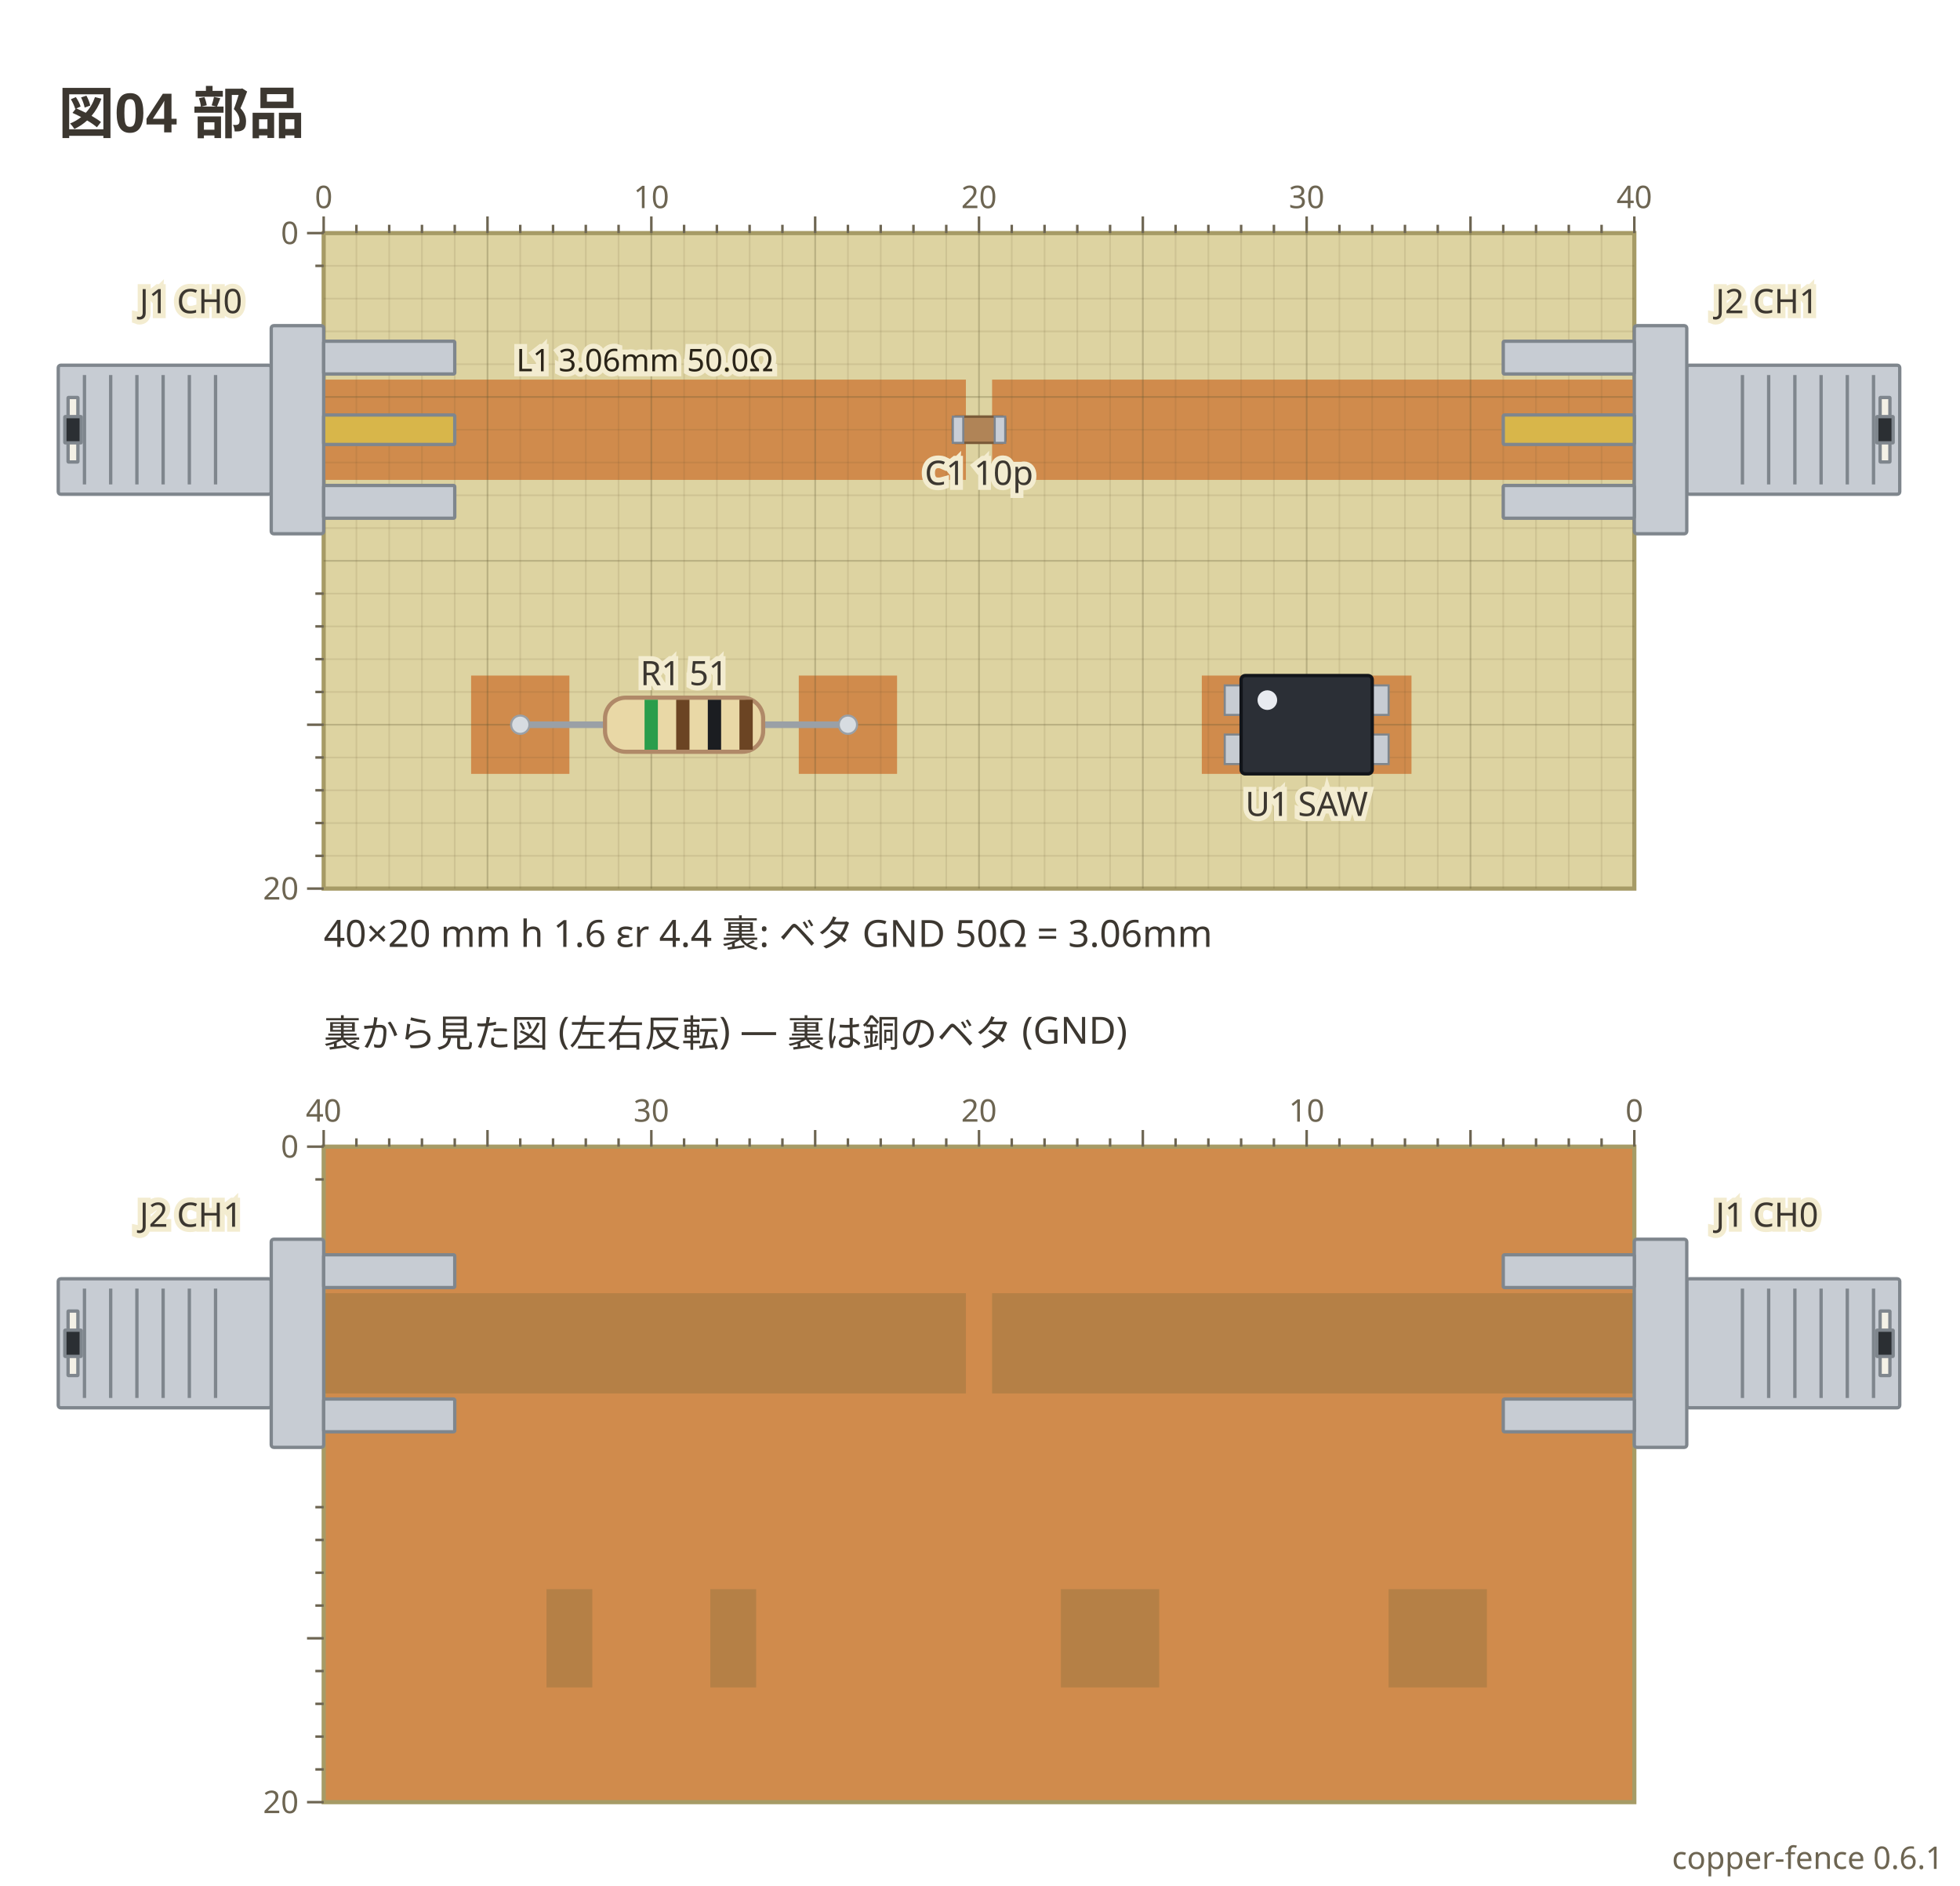
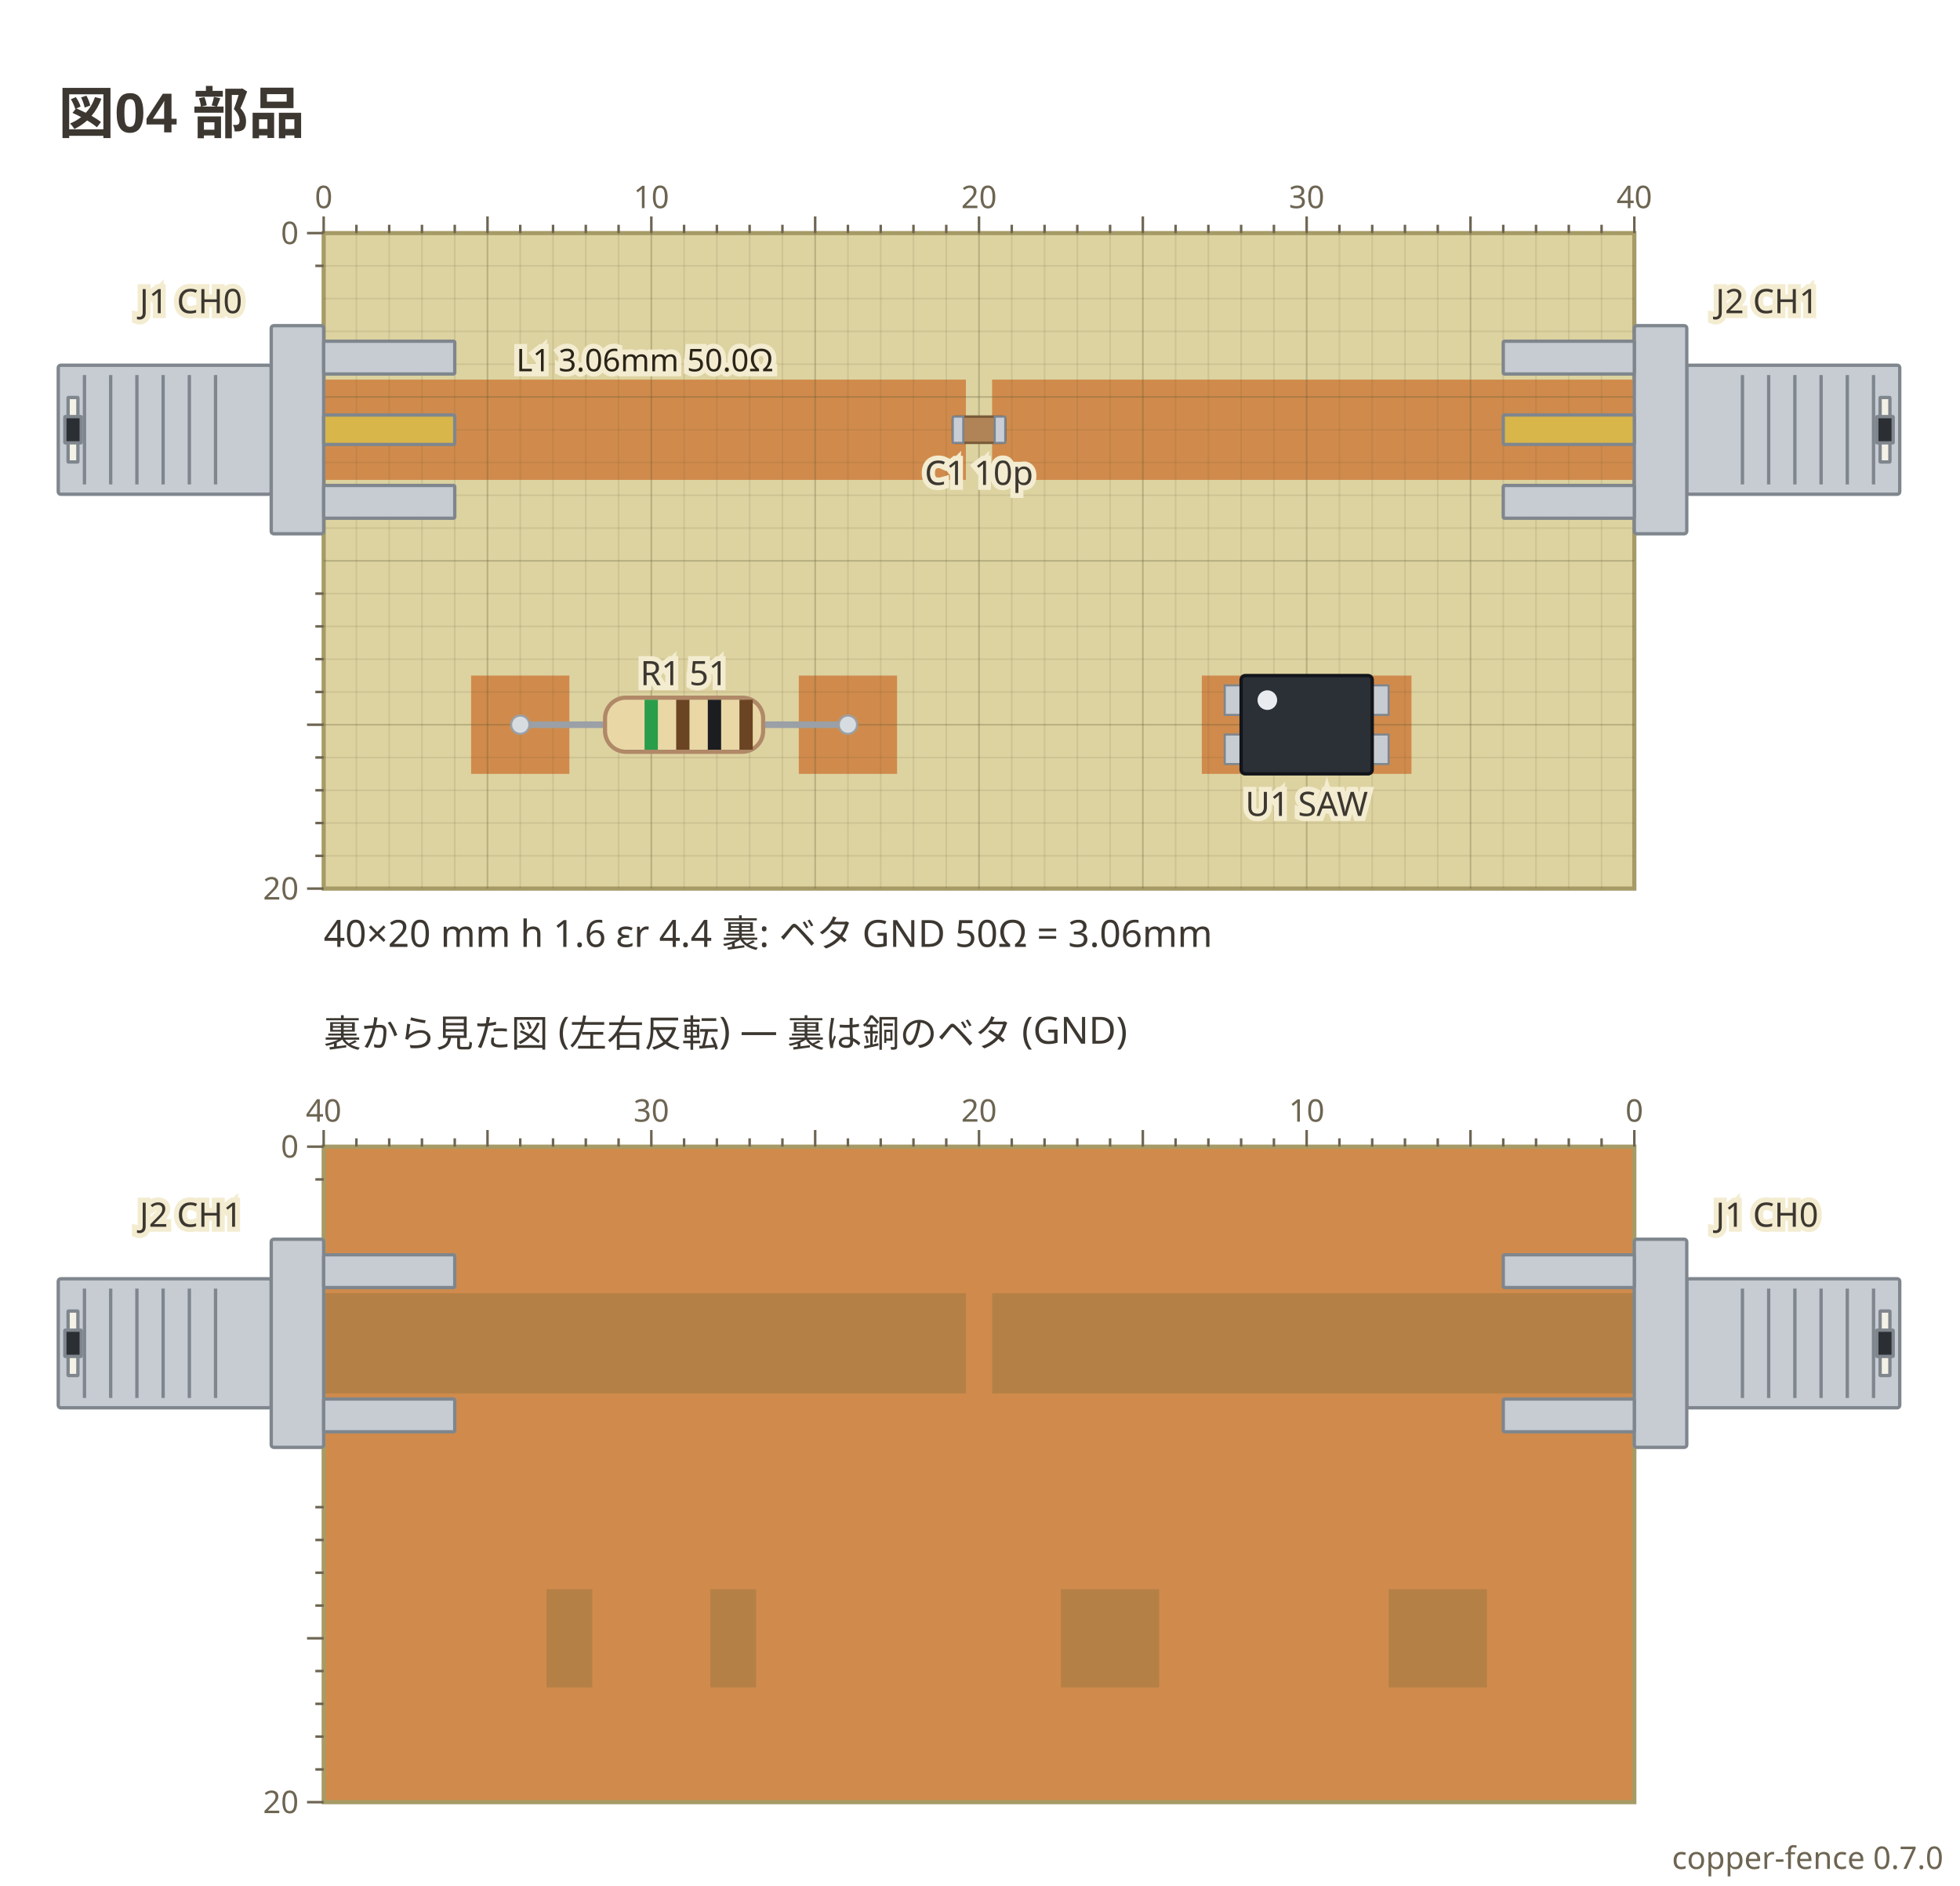
- <svg xmlns="http://www.w3.org/2000/svg" viewBox="0 0 471 453" width="471" height="453" data-copper-fence="0.6.1" role="img">
+ <svg xmlns="http://www.w3.org/2000/svg" viewBox="0 0 471 453" width="471" height="453" data-copper-fence="0.7.0" role="img">
  <text x="14" y="32" text-anchor="start" font-family="'Segoe UI', 'Helvetica Neue', Arial, 'Noto Sans', 'Hiragino Sans', 'Yu Gothic UI', 'Noto Sans CJK JP', sans-serif" fill="#3c3730" font-size="13.5" font-weight="600">図04 部品</text>
  <rect x="77.78" y="56" width="314.96" height="157.48" fill="#ddd3a1" stroke="#a69b66" stroke-width="1" />
  <g data-net="L1" fill="#d08b4c">
    <rect x="77.78" y="91.2" width="154.33" height="24.09" />
  </g>
  <g data-net="L1~2" fill="#d08b4c">
    <rect x="238.41" y="91.2" width="154.33" height="24.09" />
  </g>
  <g data-net="P1" fill="#d08b4c">
    <rect x="113.21" y="162.3" width="23.62" height="23.62" />
  </g>
  <g data-net="P2" fill="#d08b4c">
    <rect x="191.95" y="162.3" width="23.62" height="23.62" />
  </g>
  <g data-net="Q1" fill="#d08b4c">
    <rect x="288.8" y="162.3" width="11.02" height="23.62" />
  </g>
  <g data-net="Q2" fill="#d08b4c">
    <rect x="328.17" y="162.3" width="11.02" height="23.62" />
  </g>
  <g stroke="#5c5230" stroke-width="0.4">
    <line x1="85.65" y1="56" x2="85.65" y2="213.48" stroke-opacity="0.12" />
    <line x1="93.53" y1="56" x2="93.53" y2="213.48" stroke-opacity="0.12" />
    <line x1="101.4" y1="56" x2="101.4" y2="213.48" stroke-opacity="0.12" />
    <line x1="109.28" y1="56" x2="109.28" y2="213.48" stroke-opacity="0.12" />
    <line x1="117.15" y1="56" x2="117.15" y2="213.48" stroke-opacity="0.28" />
    <line x1="125.02" y1="56" x2="125.02" y2="213.48" stroke-opacity="0.12" />
    <line x1="132.9" y1="56" x2="132.9" y2="213.48" stroke-opacity="0.12" />
    <line x1="140.77" y1="56" x2="140.77" y2="213.48" stroke-opacity="0.12" />
    <line x1="148.65" y1="56" x2="148.65" y2="213.48" stroke-opacity="0.12" />
    <line x1="156.52" y1="56" x2="156.52" y2="213.48" stroke-opacity="0.28" />
    <line x1="164.39" y1="56" x2="164.39" y2="213.48" stroke-opacity="0.12" />
    <line x1="172.27" y1="56" x2="172.27" y2="213.48" stroke-opacity="0.12" />
    <line x1="180.14" y1="56" x2="180.14" y2="213.48" stroke-opacity="0.12" />
    <line x1="188.02" y1="56" x2="188.02" y2="213.48" stroke-opacity="0.12" />
    <line x1="195.89" y1="56" x2="195.89" y2="213.48" stroke-opacity="0.28" />
    <line x1="203.76" y1="56" x2="203.76" y2="213.48" stroke-opacity="0.12" />
    <line x1="211.64" y1="56" x2="211.64" y2="213.48" stroke-opacity="0.12" />
    <line x1="219.51" y1="56" x2="219.51" y2="213.48" stroke-opacity="0.12" />
    <line x1="227.39" y1="56" x2="227.39" y2="213.48" stroke-opacity="0.12" />
    <line x1="235.26" y1="56" x2="235.26" y2="213.48" stroke-opacity="0.28" />
    <line x1="243.13" y1="56" x2="243.13" y2="213.48" stroke-opacity="0.12" />
    <line x1="251.01" y1="56" x2="251.01" y2="213.48" stroke-opacity="0.12" />
    <line x1="258.88" y1="56" x2="258.88" y2="213.48" stroke-opacity="0.12" />
    <line x1="266.76" y1="56" x2="266.76" y2="213.48" stroke-opacity="0.12" />
    <line x1="274.63" y1="56" x2="274.63" y2="213.48" stroke-opacity="0.28" />
    <line x1="282.5" y1="56" x2="282.5" y2="213.48" stroke-opacity="0.12" />
    <line x1="290.38" y1="56" x2="290.38" y2="213.48" stroke-opacity="0.12" />
    <line x1="298.25" y1="56" x2="298.25" y2="213.48" stroke-opacity="0.12" />
    <line x1="306.13" y1="56" x2="306.13" y2="213.48" stroke-opacity="0.12" />
    <line x1="314" y1="56" x2="314" y2="213.48" stroke-opacity="0.28" />
    <line x1="321.87" y1="56" x2="321.87" y2="213.48" stroke-opacity="0.12" />
    <line x1="329.75" y1="56" x2="329.75" y2="213.48" stroke-opacity="0.12" />
    <line x1="337.62" y1="56" x2="337.62" y2="213.48" stroke-opacity="0.12" />
    <line x1="345.5" y1="56" x2="345.5" y2="213.48" stroke-opacity="0.12" />
    <line x1="353.37" y1="56" x2="353.37" y2="213.48" stroke-opacity="0.28" />
    <line x1="361.24" y1="56" x2="361.24" y2="213.48" stroke-opacity="0.12" />
    <line x1="369.12" y1="56" x2="369.12" y2="213.48" stroke-opacity="0.12" />
    <line x1="376.99" y1="56" x2="376.99" y2="213.48" stroke-opacity="0.12" />
    <line x1="384.87" y1="56" x2="384.87" y2="213.48" stroke-opacity="0.12" />
    <line x1="77.78" y1="63.87" x2="392.74" y2="63.87" stroke-opacity="0.12" />
    <line x1="77.78" y1="71.75" x2="392.74" y2="71.75" stroke-opacity="0.12" />
    <line x1="77.78" y1="79.62" x2="392.74" y2="79.62" stroke-opacity="0.12" />
    <line x1="77.78" y1="87.5" x2="392.74" y2="87.5" stroke-opacity="0.12" />
    <line x1="77.78" y1="95.37" x2="392.74" y2="95.37" stroke-opacity="0.28" />
    <line x1="77.78" y1="103.24" x2="392.74" y2="103.24" stroke-opacity="0.12" />
    <line x1="77.78" y1="111.12" x2="392.74" y2="111.12" stroke-opacity="0.12" />
    <line x1="77.78" y1="118.99" x2="392.74" y2="118.99" stroke-opacity="0.12" />
    <line x1="77.78" y1="126.87" x2="392.74" y2="126.87" stroke-opacity="0.12" />
    <line x1="77.78" y1="134.74" x2="392.74" y2="134.74" stroke-opacity="0.28" />
    <line x1="77.78" y1="142.61" x2="392.74" y2="142.61" stroke-opacity="0.12" />
    <line x1="77.78" y1="150.49" x2="392.74" y2="150.49" stroke-opacity="0.12" />
    <line x1="77.78" y1="158.36" x2="392.74" y2="158.36" stroke-opacity="0.12" />
    <line x1="77.78" y1="166.24" x2="392.74" y2="166.24" stroke-opacity="0.12" />
    <line x1="77.78" y1="174.11" x2="392.74" y2="174.11" stroke-opacity="0.28" />
    <line x1="77.78" y1="181.98" x2="392.74" y2="181.98" stroke-opacity="0.12" />
    <line x1="77.78" y1="189.86" x2="392.74" y2="189.86" stroke-opacity="0.12" />
    <line x1="77.78" y1="197.73" x2="392.74" y2="197.73" stroke-opacity="0.12" />
    <line x1="77.78" y1="205.61" x2="392.74" y2="205.61" stroke-opacity="0.12" />
  </g>
  <g data-part="J1" transform="translate(77.78 103.24) rotate(0)">
    <rect x="-63.78" y="-15.5" width="51.18" height="31" rx="0.6" fill="#c7ccd3" stroke="#7f868d" stroke-width="0.8" />
    <line x1="-57.48" y1="-13.14" x2="-57.48" y2="13.14" stroke="#7f868d" stroke-width="0.8" />
    <line x1="-51.18" y1="-13.14" x2="-51.18" y2="13.14" stroke="#7f868d" stroke-width="0.8" />
    <line x1="-44.88" y1="-13.14" x2="-44.88" y2="13.14" stroke="#7f868d" stroke-width="0.8" />
    <line x1="-38.58" y1="-13.14" x2="-38.58" y2="13.14" stroke="#7f868d" stroke-width="0.8" />
    <line x1="-32.28" y1="-13.14" x2="-32.28" y2="13.14" stroke="#7f868d" stroke-width="0.8" />
    <line x1="-25.98" y1="-13.14" x2="-25.98" y2="13.14" stroke="#7f868d" stroke-width="0.8" />
    <rect x="-61.42" y="-7.75" width="2.36" height="15.5" rx="0.1" fill="#f4f1e6" stroke="#7f868d" stroke-width="0.8" />
    <rect x="-62.2" y="-3.15" width="3.94" height="6.3" rx="0.1" fill="#2b2f33" stroke="#7f868d" stroke-width="0.8" />
    <rect x="-12.6" y="-25" width="12.6" height="50" rx="0.6" fill="#c7ccd3" stroke="#7f868d" stroke-width="0.8" />
    <rect x="0" y="-21.26" width="31.5" height="7.87" rx="0.3" fill="#c7ccd3" stroke="#7f868d" stroke-width="0.8" />
    <rect x="0" y="13.39" width="31.5" height="7.87" rx="0.3" fill="#c7ccd3" stroke="#7f868d" stroke-width="0.8" />
    <rect x="0" y="-3.54" width="31.5" height="7.09" rx="0.3" fill="#d8b64a" stroke="#7f868d" stroke-width="0.8" />
  </g>
  <g data-part="J2" transform="translate(392.74 103.24) rotate(180)">
    <rect x="-63.78" y="-15.5" width="51.18" height="31" rx="0.6" fill="#c7ccd3" stroke="#7f868d" stroke-width="0.8" />
    <line x1="-57.48" y1="-13.14" x2="-57.48" y2="13.14" stroke="#7f868d" stroke-width="0.8" />
    <line x1="-51.18" y1="-13.14" x2="-51.18" y2="13.14" stroke="#7f868d" stroke-width="0.8" />
    <line x1="-44.88" y1="-13.14" x2="-44.88" y2="13.14" stroke="#7f868d" stroke-width="0.8" />
    <line x1="-38.58" y1="-13.14" x2="-38.58" y2="13.14" stroke="#7f868d" stroke-width="0.8" />
    <line x1="-32.28" y1="-13.14" x2="-32.28" y2="13.14" stroke="#7f868d" stroke-width="0.8" />
    <line x1="-25.98" y1="-13.14" x2="-25.98" y2="13.14" stroke="#7f868d" stroke-width="0.8" />
    <rect x="-61.42" y="-7.75" width="2.36" height="15.5" rx="0.1" fill="#f4f1e6" stroke="#7f868d" stroke-width="0.8" />
    <rect x="-62.2" y="-3.15" width="3.94" height="6.3" rx="0.1" fill="#2b2f33" stroke="#7f868d" stroke-width="0.8" />
    <rect x="-12.6" y="-25" width="12.6" height="50" rx="0.6" fill="#c7ccd3" stroke="#7f868d" stroke-width="0.8" />
    <rect x="0" y="-21.26" width="31.5" height="7.87" rx="0.3" fill="#c7ccd3" stroke="#7f868d" stroke-width="0.8" />
    <rect x="0" y="13.39" width="31.5" height="7.87" rx="0.3" fill="#c7ccd3" stroke="#7f868d" stroke-width="0.8" />
    <rect x="0" y="-3.54" width="31.5" height="7.09" rx="0.3" fill="#d8b64a" stroke="#7f868d" stroke-width="0.8" />
  </g>
  <g data-part="C1" transform="translate(235.26 103.24) rotate(0)">
    <rect x="-6.3" y="-3.15" width="12.6" height="6.3" rx="0.6" fill="#b08457" stroke="#7a5a38" stroke-width="0.6" />
    <rect x="-6.3" y="-3.15" width="2.52" height="6.3" fill="#c9ced6" stroke="#7c848e" stroke-width="0.5" />
    <rect x="3.78" y="-3.15" width="2.52" height="6.3" fill="#c9ced6" stroke="#7c848e" stroke-width="0.5" />
  </g>
  <g data-part="R1" transform="translate(164.39 174.11) rotate(0)">
    <line x1="-39.37" y1="0" x2="39.37" y2="0" stroke="#9aa0a6" stroke-width="1.6" stroke-linecap="round" />
    <circle cx="-39.37" cy="0" r="2.2" fill="#d7dce1" stroke="#9aa0a6" stroke-width="0.5" />
    <circle cx="39.37" cy="0" r="2.2" fill="#d7dce1" stroke="#9aa0a6" stroke-width="0.5" />
    <rect x="-19" y="-6.5" width="38" height="13" rx="5" fill="#e9d8a6" stroke="#b08968" />
    <rect x="-9.5" y="-6" width="3.2" height="12" fill="#2a9d4b" />
    <rect x="-1.9" y="-6" width="3.2" height="12" fill="#6b4423" />
    <rect x="5.7" y="-6" width="3.2" height="12" fill="#1b1d21" />
    <rect x="13.3" y="-6" width="3.2" height="12" fill="#6b4423" />
  </g>
  <g data-part="U1" transform="translate(314 174.11) rotate(0)">
    <rect x="-19.69" y="-9.45" width="7.09" height="7.09" fill="#c7ccd3" stroke="#7f868d" stroke-width="0.5" />
    <rect x="-19.69" y="2.36" width="7.09" height="7.09" fill="#c7ccd3" stroke="#7f868d" stroke-width="0.5" />
    <rect x="12.6" y="2.36" width="7.09" height="7.09" fill="#c7ccd3" stroke="#7f868d" stroke-width="0.5" />
    <rect x="12.6" y="-9.45" width="7.09" height="7.09" fill="#c7ccd3" stroke="#7f868d" stroke-width="0.5" />
    <rect x="-15.75" y="-11.81" width="31.5" height="23.62" rx="1" fill="#2b2f36" stroke="#12151a" stroke-width="0.8" />
    <circle cx="-9.45" cy="-5.91" r="2.36" fill="#e8ebf0" />
  </g>
  <text x="154.94" y="89.2" text-anchor="middle" font-family="ui-sans-serif, system-ui, sans-serif" stroke="#f3ecd0" stroke-width="2.4" paint-order="stroke" fill="#2a2418" font-size="7.5">L1 3.06mm 50.0Ω</text>
  <text x="45.89" y="75.24" text-anchor="middle" font-family="ui-sans-serif, system-ui, sans-serif" stroke="#f3ecd0" stroke-width="2.4" paint-order="stroke" fill="#3c3730" font-size="8.1">J1 CH0</text>
  <text x="424.63" y="75.24" text-anchor="middle" font-family="ui-sans-serif, system-ui, sans-serif" stroke="#f3ecd0" stroke-width="2.4" paint-order="stroke" fill="#3c3730" font-size="8.1">J2 CH1</text>
  <text x="235.26" y="116.49" text-anchor="middle" font-family="ui-sans-serif, system-ui, sans-serif" stroke="#f3ecd0" stroke-width="2.4" paint-order="stroke" fill="#3c3730" font-size="8.1">C1 10p</text>
  <text x="164.39" y="164.61" text-anchor="middle" font-family="ui-sans-serif, system-ui, sans-serif" stroke="#f3ecd0" stroke-width="2.4" paint-order="stroke" fill="#3c3730" font-size="8.1">R1 51</text>
  <text x="314" y="196.02" text-anchor="middle" font-family="ui-sans-serif, system-ui, sans-serif" stroke="#f3ecd0" stroke-width="2.4" paint-order="stroke" fill="#3c3730" font-size="8.1">U1 SAW</text>
  <g stroke="#6d6552" stroke-width="0.6">
    <line x1="77.78" y1="52" x2="77.78" y2="56" />
    <text x="77.78" y="50" text-anchor="middle" font-family="ui-sans-serif, system-ui, sans-serif" fill="#6d6552" font-size="7.5" stroke="none">0</text>
    <line x1="85.65" y1="54" x2="85.65" y2="56" />
    <line x1="93.53" y1="54" x2="93.53" y2="56" />
    <line x1="101.4" y1="54" x2="101.4" y2="56" />
    <line x1="109.28" y1="54" x2="109.28" y2="56" />
    <line x1="117.15" y1="52" x2="117.15" y2="56" />
    <line x1="125.02" y1="54" x2="125.02" y2="56" />
    <line x1="132.9" y1="54" x2="132.9" y2="56" />
    <line x1="140.77" y1="54" x2="140.77" y2="56" />
    <line x1="148.65" y1="54" x2="148.65" y2="56" />
    <line x1="156.52" y1="52" x2="156.52" y2="56" />
    <text x="156.52" y="50" text-anchor="middle" font-family="ui-sans-serif, system-ui, sans-serif" fill="#6d6552" font-size="7.5" stroke="none">10</text>
    <line x1="164.39" y1="54" x2="164.39" y2="56" />
    <line x1="172.27" y1="54" x2="172.27" y2="56" />
    <line x1="180.14" y1="54" x2="180.14" y2="56" />
    <line x1="188.02" y1="54" x2="188.02" y2="56" />
    <line x1="195.89" y1="52" x2="195.89" y2="56" />
    <line x1="203.76" y1="54" x2="203.76" y2="56" />
    <line x1="211.64" y1="54" x2="211.64" y2="56" />
    <line x1="219.51" y1="54" x2="219.51" y2="56" />
    <line x1="227.39" y1="54" x2="227.39" y2="56" />
    <line x1="235.26" y1="52" x2="235.26" y2="56" />
    <text x="235.26" y="50" text-anchor="middle" font-family="ui-sans-serif, system-ui, sans-serif" fill="#6d6552" font-size="7.5" stroke="none">20</text>
    <line x1="243.13" y1="54" x2="243.13" y2="56" />
    <line x1="251.01" y1="54" x2="251.01" y2="56" />
    <line x1="258.88" y1="54" x2="258.88" y2="56" />
    <line x1="266.76" y1="54" x2="266.76" y2="56" />
    <line x1="274.63" y1="52" x2="274.63" y2="56" />
    <line x1="282.5" y1="54" x2="282.5" y2="56" />
    <line x1="290.38" y1="54" x2="290.38" y2="56" />
    <line x1="298.25" y1="54" x2="298.25" y2="56" />
    <line x1="306.13" y1="54" x2="306.13" y2="56" />
    <line x1="314" y1="52" x2="314" y2="56" />
    <text x="314" y="50" text-anchor="middle" font-family="ui-sans-serif, system-ui, sans-serif" fill="#6d6552" font-size="7.5" stroke="none">30</text>
    <line x1="321.87" y1="54" x2="321.87" y2="56" />
    <line x1="329.75" y1="54" x2="329.75" y2="56" />
    <line x1="337.62" y1="54" x2="337.62" y2="56" />
    <line x1="345.5" y1="54" x2="345.5" y2="56" />
    <line x1="353.37" y1="52" x2="353.37" y2="56" />
    <line x1="361.24" y1="54" x2="361.24" y2="56" />
    <line x1="369.12" y1="54" x2="369.12" y2="56" />
    <line x1="376.99" y1="54" x2="376.99" y2="56" />
    <line x1="384.87" y1="54" x2="384.87" y2="56" />
    <line x1="392.74" y1="52" x2="392.74" y2="56" />
    <text x="392.74" y="50" text-anchor="middle" font-family="ui-sans-serif, system-ui, sans-serif" fill="#6d6552" font-size="7.5" stroke="none">40</text>
    <line x1="73.78" y1="56" x2="77.78" y2="56" />
    <text x="71.78" y="58.63" text-anchor="end" font-family="ui-sans-serif, system-ui, sans-serif" fill="#6d6552" font-size="7.5" stroke="none">0</text>
    <line x1="75.78" y1="63.87" x2="77.78" y2="63.87" />
    <line x1="75.78" y1="142.61" x2="77.78" y2="142.61" />
    <line x1="75.78" y1="150.49" x2="77.78" y2="150.49" />
    <line x1="75.78" y1="158.36" x2="77.78" y2="158.36" />
    <line x1="75.78" y1="166.24" x2="77.78" y2="166.24" />
    <line x1="73.78" y1="174.11" x2="77.78" y2="174.11" />
    <line x1="75.78" y1="181.98" x2="77.78" y2="181.98" />
    <line x1="75.78" y1="189.86" x2="77.78" y2="189.86" />
    <line x1="75.78" y1="197.73" x2="77.78" y2="197.73" />
    <line x1="75.78" y1="205.61" x2="77.78" y2="205.61" />
    <line x1="73.78" y1="213.48" x2="77.78" y2="213.48" />
    <text x="71.78" y="216.11" text-anchor="end" font-family="ui-sans-serif, system-ui, sans-serif" fill="#6d6552" font-size="7.5" stroke="none">20</text>
  </g>
  <text x="77.78" y="227.48" text-anchor="start" font-family="ui-sans-serif, system-ui, sans-serif" fill="#3c3730" font-size="9">40×20 mm  h 1.6  εr 4.4  裏: ベタ GND   50Ω = 3.06mm</text>
  <text x="77.78" y="251.48" text-anchor="start" font-family="ui-sans-serif, system-ui, sans-serif" fill="#3c3730" font-size="9">裏から見た図 (左右反転) — 裏は銅のベタ (GND)</text>
  <rect x="77.78" y="275.48" width="314.96" height="157.48" fill="#d08b4c" stroke="#a69b66" stroke-width="1" />
  <g opacity="0.28" fill="#6f6436">
    <rect x="238.41" y="310.68" width="154.33" height="24.09" />
    <rect x="77.78" y="310.68" width="154.33" height="24.09" />
    <rect x="333.69" y="381.78" width="23.62" height="23.62" />
    <rect x="254.94" y="381.78" width="23.62" height="23.62" />
    <rect x="170.69" y="381.78" width="11.02" height="23.62" />
    <rect x="131.32" y="381.78" width="11.02" height="23.62" />
  </g>
  <g transform="translate(392.74 322.72) scale(-1 1) rotate(0)">
    <rect x="-63.78" y="-15.5" width="51.18" height="31" rx="0.6" fill="#c7ccd3" stroke="#7f868d" stroke-width="0.8" />
    <line x1="-57.48" y1="-13.14" x2="-57.48" y2="13.14" stroke="#7f868d" stroke-width="0.8" />
    <line x1="-51.18" y1="-13.14" x2="-51.18" y2="13.14" stroke="#7f868d" stroke-width="0.8" />
    <line x1="-44.88" y1="-13.14" x2="-44.88" y2="13.14" stroke="#7f868d" stroke-width="0.8" />
    <line x1="-38.58" y1="-13.14" x2="-38.58" y2="13.14" stroke="#7f868d" stroke-width="0.8" />
    <line x1="-32.28" y1="-13.14" x2="-32.28" y2="13.14" stroke="#7f868d" stroke-width="0.8" />
    <line x1="-25.98" y1="-13.14" x2="-25.98" y2="13.14" stroke="#7f868d" stroke-width="0.8" />
    <rect x="-61.42" y="-7.75" width="2.36" height="15.5" rx="0.1" fill="#f4f1e6" stroke="#7f868d" stroke-width="0.8" />
    <rect x="-62.2" y="-3.15" width="3.94" height="6.3" rx="0.1" fill="#2b2f33" stroke="#7f868d" stroke-width="0.8" />
    <rect x="-12.6" y="-25" width="12.6" height="50" rx="0.6" fill="#c7ccd3" stroke="#7f868d" stroke-width="0.8" />
    <rect x="0" y="-21.26" width="31.5" height="7.87" rx="0.3" fill="#c7ccd3" stroke="#7f868d" stroke-width="0.8" />
    <rect x="0" y="13.39" width="31.5" height="7.87" rx="0.3" fill="#c7ccd3" stroke="#7f868d" stroke-width="0.8" />
  </g>
  <text x="424.63" y="294.72" text-anchor="middle" font-family="ui-sans-serif, system-ui, sans-serif" stroke="#f3ecd0" stroke-width="2.4" paint-order="stroke" fill="#3c3730" font-size="8.1">J1 CH0</text>
  <g transform="translate(77.78 322.72) scale(-1 1) rotate(180)">
    <rect x="-63.78" y="-15.5" width="51.18" height="31" rx="0.6" fill="#c7ccd3" stroke="#7f868d" stroke-width="0.8" />
    <line x1="-57.48" y1="-13.14" x2="-57.48" y2="13.14" stroke="#7f868d" stroke-width="0.8" />
    <line x1="-51.18" y1="-13.14" x2="-51.18" y2="13.14" stroke="#7f868d" stroke-width="0.8" />
    <line x1="-44.88" y1="-13.14" x2="-44.88" y2="13.14" stroke="#7f868d" stroke-width="0.8" />
    <line x1="-38.58" y1="-13.14" x2="-38.58" y2="13.14" stroke="#7f868d" stroke-width="0.8" />
    <line x1="-32.28" y1="-13.14" x2="-32.28" y2="13.14" stroke="#7f868d" stroke-width="0.8" />
    <line x1="-25.98" y1="-13.14" x2="-25.98" y2="13.14" stroke="#7f868d" stroke-width="0.8" />
    <rect x="-61.42" y="-7.75" width="2.36" height="15.5" rx="0.1" fill="#f4f1e6" stroke="#7f868d" stroke-width="0.8" />
    <rect x="-62.2" y="-3.15" width="3.94" height="6.3" rx="0.1" fill="#2b2f33" stroke="#7f868d" stroke-width="0.8" />
    <rect x="-12.6" y="-25" width="12.6" height="50" rx="0.6" fill="#c7ccd3" stroke="#7f868d" stroke-width="0.8" />
    <rect x="0" y="-21.26" width="31.5" height="7.87" rx="0.3" fill="#c7ccd3" stroke="#7f868d" stroke-width="0.8" />
    <rect x="0" y="13.39" width="31.5" height="7.87" rx="0.3" fill="#c7ccd3" stroke="#7f868d" stroke-width="0.8" />
  </g>
  <text x="45.89" y="294.72" text-anchor="middle" font-family="ui-sans-serif, system-ui, sans-serif" stroke="#f3ecd0" stroke-width="2.4" paint-order="stroke" fill="#3c3730" font-size="8.1">J2 CH1</text>
  <g stroke="#6d6552" stroke-width="0.6">
    <line x1="392.74" y1="271.48" x2="392.74" y2="275.48" />
    <text x="392.74" y="269.48" text-anchor="middle" font-family="ui-sans-serif, system-ui, sans-serif" fill="#6d6552" font-size="7.5" stroke="none">0</text>
    <line x1="384.87" y1="273.48" x2="384.87" y2="275.48" />
    <line x1="376.99" y1="273.48" x2="376.99" y2="275.48" />
    <line x1="369.12" y1="273.48" x2="369.12" y2="275.48" />
    <line x1="361.24" y1="273.48" x2="361.24" y2="275.48" />
    <line x1="353.37" y1="271.48" x2="353.37" y2="275.48" />
    <line x1="345.5" y1="273.48" x2="345.5" y2="275.48" />
    <line x1="337.62" y1="273.48" x2="337.62" y2="275.48" />
    <line x1="329.75" y1="273.48" x2="329.75" y2="275.48" />
    <line x1="321.87" y1="273.48" x2="321.87" y2="275.48" />
    <line x1="314" y1="271.48" x2="314" y2="275.48" />
    <text x="314" y="269.48" text-anchor="middle" font-family="ui-sans-serif, system-ui, sans-serif" fill="#6d6552" font-size="7.5" stroke="none">10</text>
    <line x1="306.13" y1="273.48" x2="306.13" y2="275.48" />
    <line x1="298.25" y1="273.48" x2="298.25" y2="275.48" />
    <line x1="290.38" y1="273.48" x2="290.38" y2="275.48" />
    <line x1="282.5" y1="273.48" x2="282.5" y2="275.48" />
    <line x1="274.63" y1="271.48" x2="274.63" y2="275.48" />
    <line x1="266.76" y1="273.48" x2="266.76" y2="275.48" />
    <line x1="258.88" y1="273.48" x2="258.88" y2="275.48" />
    <line x1="251.01" y1="273.48" x2="251.01" y2="275.48" />
    <line x1="243.13" y1="273.48" x2="243.13" y2="275.48" />
    <line x1="235.26" y1="271.48" x2="235.26" y2="275.48" />
    <text x="235.26" y="269.48" text-anchor="middle" font-family="ui-sans-serif, system-ui, sans-serif" fill="#6d6552" font-size="7.5" stroke="none">20</text>
    <line x1="227.39" y1="273.48" x2="227.39" y2="275.48" />
    <line x1="219.51" y1="273.48" x2="219.51" y2="275.48" />
    <line x1="211.64" y1="273.48" x2="211.64" y2="275.48" />
    <line x1="203.76" y1="273.48" x2="203.76" y2="275.48" />
    <line x1="195.89" y1="271.48" x2="195.89" y2="275.48" />
    <line x1="188.02" y1="273.48" x2="188.02" y2="275.48" />
    <line x1="180.14" y1="273.48" x2="180.14" y2="275.48" />
    <line x1="172.27" y1="273.48" x2="172.27" y2="275.48" />
    <line x1="164.39" y1="273.48" x2="164.39" y2="275.48" />
    <line x1="156.52" y1="271.48" x2="156.52" y2="275.48" />
    <text x="156.52" y="269.48" text-anchor="middle" font-family="ui-sans-serif, system-ui, sans-serif" fill="#6d6552" font-size="7.5" stroke="none">30</text>
    <line x1="148.65" y1="273.48" x2="148.65" y2="275.48" />
    <line x1="140.77" y1="273.48" x2="140.77" y2="275.48" />
    <line x1="132.9" y1="273.48" x2="132.9" y2="275.48" />
    <line x1="125.02" y1="273.48" x2="125.02" y2="275.48" />
    <line x1="117.15" y1="271.48" x2="117.15" y2="275.48" />
    <line x1="109.28" y1="273.48" x2="109.28" y2="275.48" />
    <line x1="101.4" y1="273.48" x2="101.4" y2="275.48" />
    <line x1="93.53" y1="273.48" x2="93.53" y2="275.48" />
    <line x1="85.65" y1="273.48" x2="85.65" y2="275.48" />
    <line x1="77.78" y1="271.48" x2="77.78" y2="275.48" />
    <text x="77.78" y="269.48" text-anchor="middle" font-family="ui-sans-serif, system-ui, sans-serif" fill="#6d6552" font-size="7.5" stroke="none">40</text>
    <line x1="73.78" y1="275.48" x2="77.78" y2="275.48" />
    <text x="71.78" y="278.11" text-anchor="end" font-family="ui-sans-serif, system-ui, sans-serif" fill="#6d6552" font-size="7.5" stroke="none">0</text>
    <line x1="75.78" y1="283.35" x2="77.78" y2="283.35" />
    <line x1="75.78" y1="362.09" x2="77.78" y2="362.09" />
    <line x1="75.78" y1="369.97" x2="77.78" y2="369.97" />
    <line x1="75.78" y1="377.84" x2="77.78" y2="377.84" />
    <line x1="75.78" y1="385.72" x2="77.78" y2="385.72" />
    <line x1="73.78" y1="393.59" x2="77.78" y2="393.59" />
    <line x1="75.78" y1="401.46" x2="77.78" y2="401.46" />
    <line x1="75.78" y1="409.34" x2="77.78" y2="409.34" />
    <line x1="75.78" y1="417.21" x2="77.78" y2="417.21" />
    <line x1="75.78" y1="425.09" x2="77.78" y2="425.09" />
    <line x1="73.78" y1="432.96" x2="77.78" y2="432.96" />
    <text x="71.78" y="435.59" text-anchor="end" font-family="ui-sans-serif, system-ui, sans-serif" fill="#6d6552" font-size="7.5" stroke="none">20</text>
  </g>
-   <text x="467" y="449" text-anchor="end" font-family="ui-sans-serif, system-ui, sans-serif" fill="#6d6552" font-size="7.5">copper-fence 0.6.1</text>
+   <text x="467" y="449" text-anchor="end" font-family="ui-sans-serif, system-ui, sans-serif" fill="#6d6552" font-size="7.5">copper-fence 0.7.0</text>
</svg>
